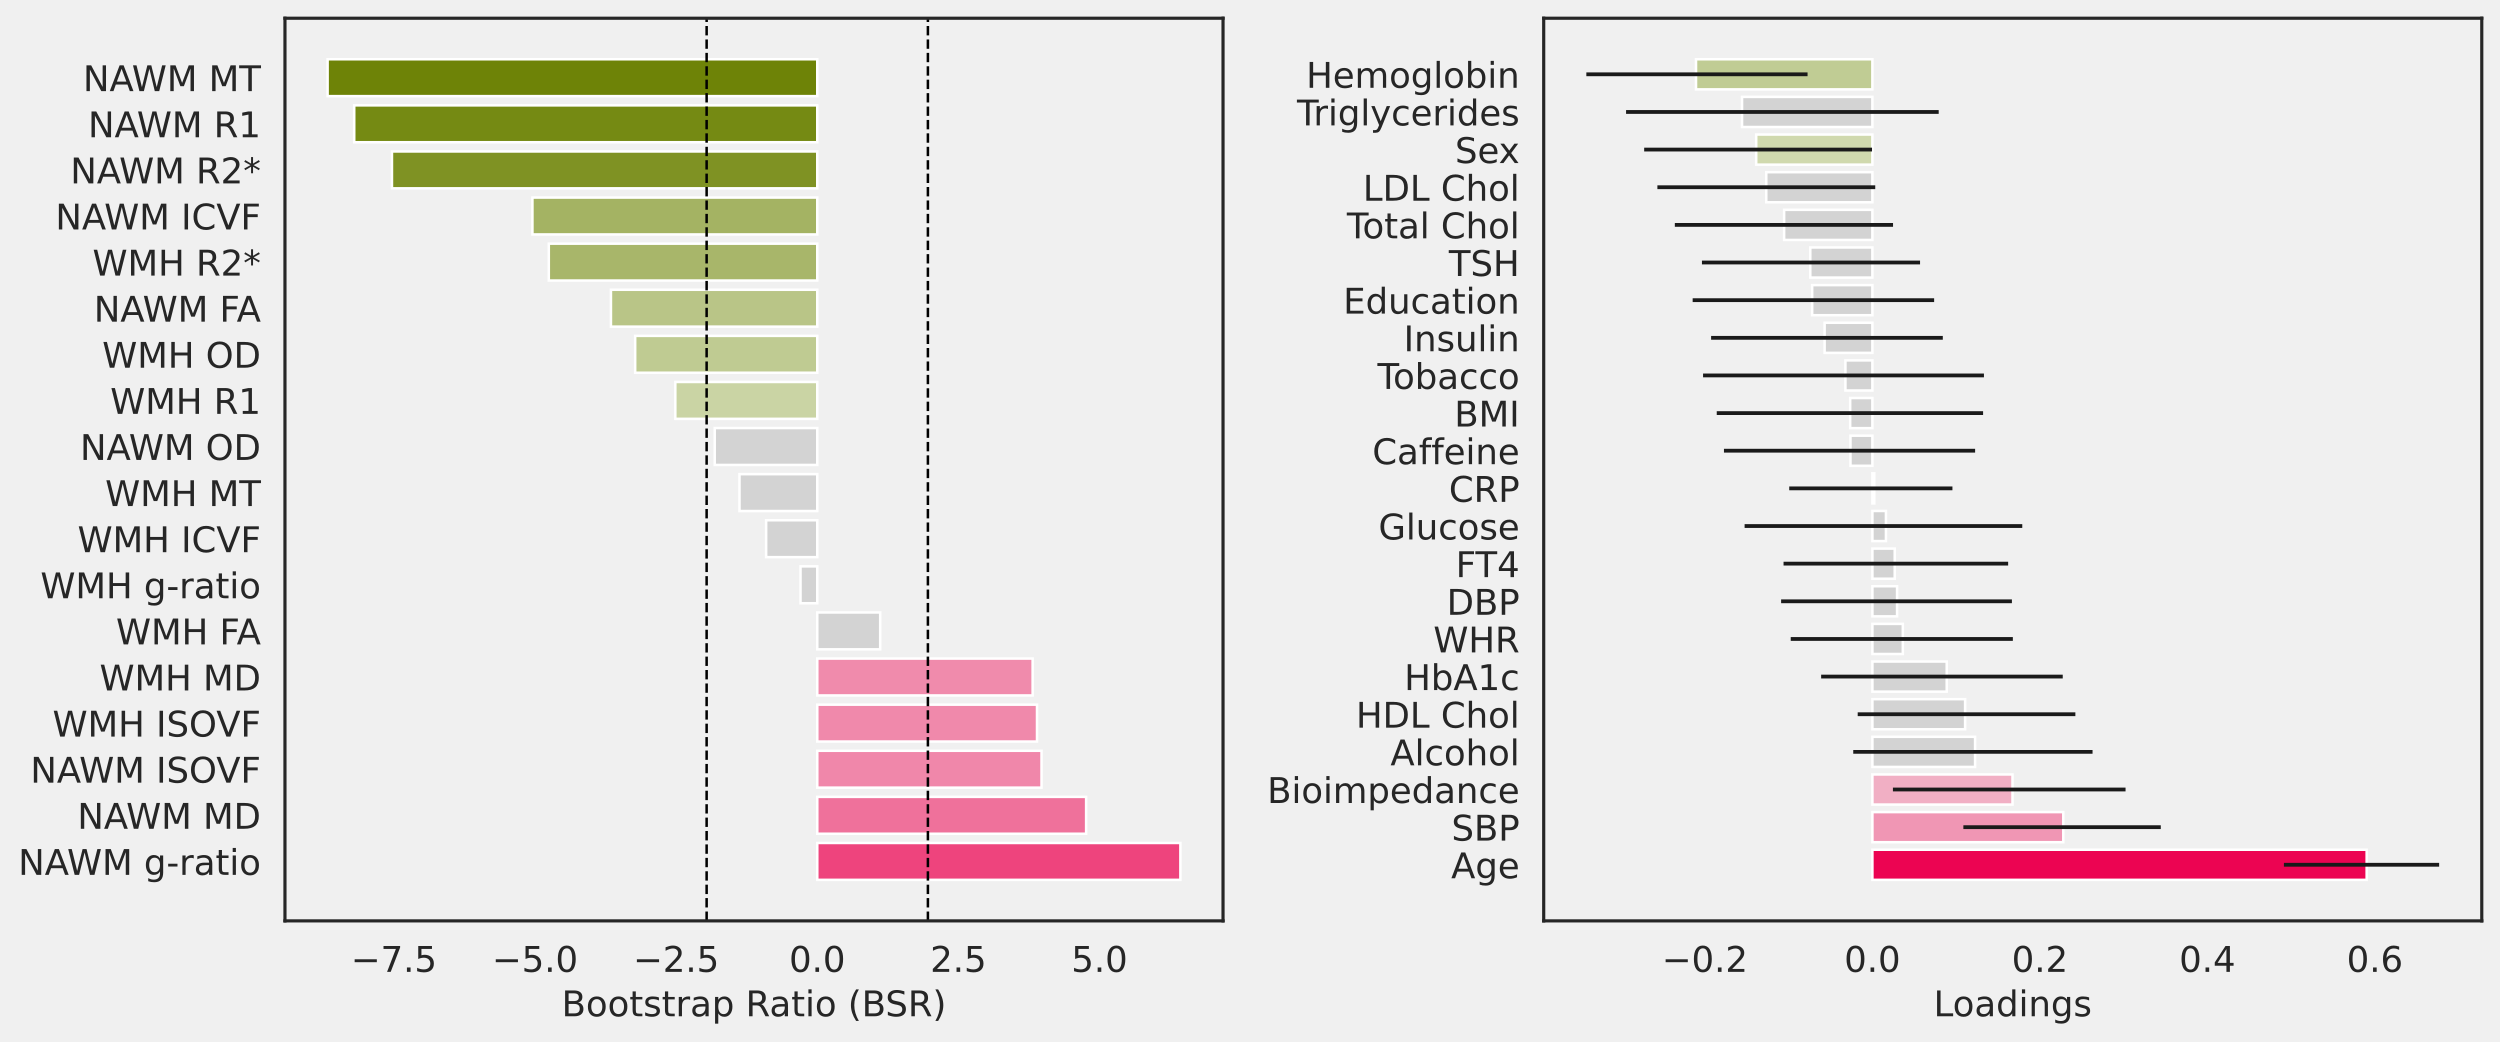
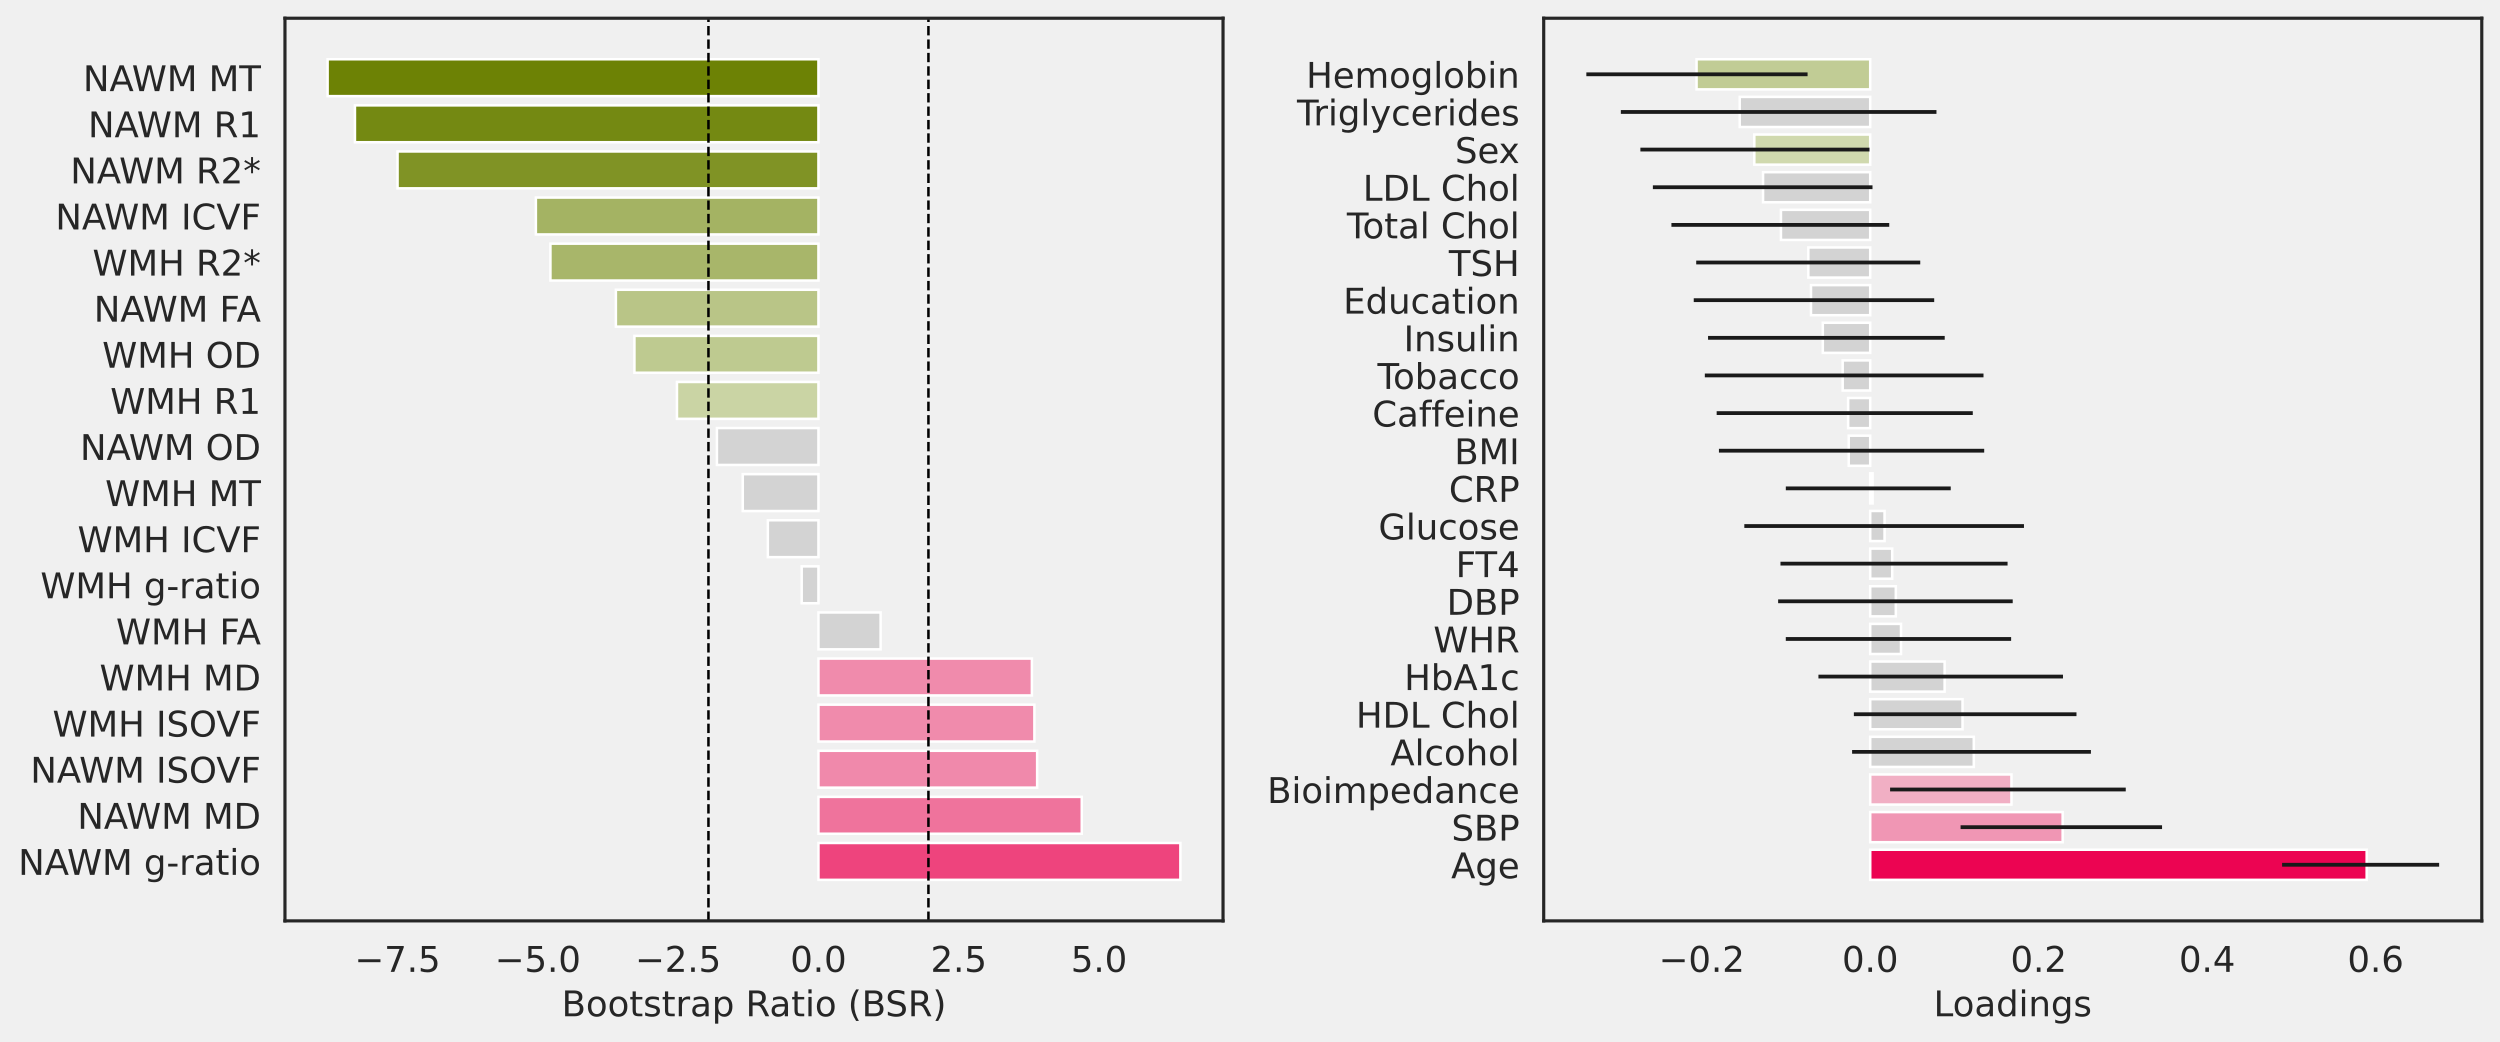
<svg xmlns="http://www.w3.org/2000/svg" width="987.589pt" height="411.579pt" viewBox="0 0 987.589 411.579" version="1.1">
  <defs>
    <style type="text/css">*{stroke-linejoin: round; stroke-linecap: butt}</style>
  </defs>
  <g id="figure_1">
    <g id="patch_1">
      <path d="M 0 411.579  L 987.589 411.579  L 987.589 0  L 0 0  L 0 411.579  z " style="fill: none" />
    </g>
    <g id="axes_1">
      <g id="patch_2">
        <path d="M 112.569 363.78  L 483.139 363.78  L 483.139 7.2  L 112.569 7.2  L 112.569 363.78  z " style="fill: none" />
      </g>
      <g id="matplotlib.axis_1">
        <g id="xtick_1">
          <g id="text_1">
-             <text style="fill: #262626; font: 14px 'DejaVu Sans', sans-serif; text-anchor: middle" x="155.61" y="383.918" transform="rotate(-0 155.6096 383.9178)">−7.5</text>
+             <text style="fill: #262626; font: 14px 'DejaVu Sans', sans-serif; text-anchor: middle" x="157.046" y="383.918" transform="rotate(-0 157.0458 383.9178)">−7.5</text>
          </g>
        </g>
        <g id="xtick_2">
          <g id="text_2">
-             <text style="fill: #262626; font: 14px 'DejaVu Sans', sans-serif; text-anchor: middle" x="211.356" y="383.918" transform="rotate(-0 211.356 383.9178)">−5.0</text>
+             <text style="fill: #262626; font: 14px 'DejaVu Sans', sans-serif; text-anchor: middle" x="212.468" y="383.918" transform="rotate(-0 212.4681 383.9178)">−5.0</text>
          </g>
        </g>
        <g id="xtick_3">
          <g id="text_3">
-             <text style="fill: #262626; font: 14px 'DejaVu Sans', sans-serif; text-anchor: middle" x="267.102" y="383.918" transform="rotate(-0 267.1023 383.9178)">−2.5</text>
+             <text style="fill: #262626; font: 14px 'DejaVu Sans', sans-serif; text-anchor: middle" x="267.89" y="383.918" transform="rotate(-0 267.8904 383.9178)">−2.5</text>
          </g>
        </g>
        <g id="xtick_4">
          <g id="text_4">
-             <text style="fill: #262626; font: 14px 'DejaVu Sans', sans-serif; text-anchor: middle" x="322.849" y="383.918" transform="rotate(-0 322.8486 383.9178)">0.0</text>
+             <text style="fill: #262626; font: 14px 'DejaVu Sans', sans-serif; text-anchor: middle" x="323.313" y="383.918" transform="rotate(-0 323.3127 383.9178)">0.0</text>
          </g>
        </g>
        <g id="xtick_5">
          <g id="text_5">
-             <text style="fill: #262626; font: 14px 'DejaVu Sans', sans-serif; text-anchor: middle" x="378.595" y="383.918" transform="rotate(-0 378.595 383.9178)">2.5</text>
+             <text style="fill: #262626; font: 14px 'DejaVu Sans', sans-serif; text-anchor: middle" x="378.735" y="383.918" transform="rotate(-0 378.735 383.9178)">2.5</text>
          </g>
        </g>
        <g id="xtick_6">
          <g id="text_6">
-             <text style="fill: #262626; font: 14px 'DejaVu Sans', sans-serif; text-anchor: middle" x="434.341" y="383.918" transform="rotate(-0 434.3413 383.9178)">5.0</text>
+             <text style="fill: #262626; font: 14px 'DejaVu Sans', sans-serif; text-anchor: middle" x="434.157" y="383.918" transform="rotate(-0 434.1572 383.9178)">5.0</text>
          </g>
        </g>
        <g id="text_7">
          <text style="fill: #262626; font: 14px 'DejaVu Sans', sans-serif; text-anchor: middle" x="297.854" y="401.467" transform="rotate(-0 297.8544 401.4672)">Bootstrap Ratio (BSR)</text>
        </g>
      </g>
      <g id="matplotlib.axis_2">
        <g id="ytick_1">
          <g id="text_8">
            <text style="fill: #262626; font: 14px 'DejaVu Sans', sans-serif; text-anchor: end" x="103.069" y="345.606" transform="rotate(-0 103.0694 345.6061)">NAWM g-ratio</text>
          </g>
        </g>
        <g id="ytick_2">
          <g id="text_9">
            <text style="fill: #262626; font: 14px 'DejaVu Sans', sans-serif; text-anchor: end" x="103.069" y="327.395" transform="rotate(-0 103.0694 327.3947)">NAWM MD</text>
          </g>
        </g>
        <g id="ytick_3">
          <g id="text_10">
            <text style="fill: #262626; font: 14px 'DejaVu Sans', sans-serif; text-anchor: end" x="103.069" y="309.183" transform="rotate(-0 103.0694 309.1833)">NAWM ISOVF</text>
          </g>
        </g>
        <g id="ytick_4">
          <g id="text_11">
            <text style="fill: #262626; font: 14px 'DejaVu Sans', sans-serif; text-anchor: end" x="103.069" y="290.972" transform="rotate(-0 103.0694 290.9718)">WMH ISOVF</text>
          </g>
        </g>
        <g id="ytick_5">
          <g id="text_12">
            <text style="fill: #262626; font: 14px 'DejaVu Sans', sans-serif; text-anchor: end" x="103.069" y="272.76" transform="rotate(-0 103.0694 272.7604)">WMH MD</text>
          </g>
        </g>
        <g id="ytick_6">
          <g id="text_13">
            <text style="fill: #262626; font: 14px 'DejaVu Sans', sans-serif; text-anchor: end" x="103.069" y="254.549" transform="rotate(-0 103.0694 254.5489)">WMH FA</text>
          </g>
        </g>
        <g id="ytick_7">
          <g id="text_14">
            <text style="fill: #262626; font: 14px 'DejaVu Sans', sans-serif; text-anchor: end" x="103.069" y="236.338" transform="rotate(-0 103.0694 236.3375)">WMH g-ratio</text>
          </g>
        </g>
        <g id="ytick_8">
          <g id="text_15">
            <text style="fill: #262626; font: 14px 'DejaVu Sans', sans-serif; text-anchor: end" x="103.069" y="218.126" transform="rotate(-0 103.0694 218.1261)">WMH ICVF</text>
          </g>
        </g>
        <g id="ytick_9">
          <g id="text_16">
            <text style="fill: #262626; font: 14px 'DejaVu Sans', sans-serif; text-anchor: end" x="103.069" y="199.915" transform="rotate(-0 103.0694 199.9146)">WMH MT</text>
          </g>
        </g>
        <g id="ytick_10">
          <g id="text_17">
            <text style="fill: #262626; font: 14px 'DejaVu Sans', sans-serif; text-anchor: end" x="103.069" y="181.703" transform="rotate(-0 103.0694 181.7032)">NAWM OD</text>
          </g>
        </g>
        <g id="ytick_11">
          <g id="text_18">
            <text style="fill: #262626; font: 14px 'DejaVu Sans', sans-serif; text-anchor: end" x="103.069" y="163.492" transform="rotate(-0 103.0694 163.4917)">WMH R1</text>
          </g>
        </g>
        <g id="ytick_12">
          <g id="text_19">
            <text style="fill: #262626; font: 14px 'DejaVu Sans', sans-serif; text-anchor: end" x="103.069" y="145.28" transform="rotate(-0 103.0694 145.2803)">WMH OD</text>
          </g>
        </g>
        <g id="ytick_13">
          <g id="text_20">
            <text style="fill: #262626; font: 14px 'DejaVu Sans', sans-serif; text-anchor: end" x="103.069" y="127.069" transform="rotate(-0 103.0694 127.0689)">NAWM FA</text>
          </g>
        </g>
        <g id="ytick_14">
          <g id="text_21">
            <text style="fill: #262626; font: 14px 'DejaVu Sans', sans-serif; text-anchor: end" x="103.069" y="108.857" transform="rotate(-0 103.0694 108.8574)">WMH R2*</text>
          </g>
        </g>
        <g id="ytick_15">
          <g id="text_22">
            <text style="fill: #262626; font: 14px 'DejaVu Sans', sans-serif; text-anchor: end" x="103.069" y="90.646" transform="rotate(-0 103.0694 90.64598)">NAWM ICVF</text>
          </g>
        </g>
        <g id="ytick_16">
          <g id="text_23">
            <text style="fill: #262626; font: 14px 'DejaVu Sans', sans-serif; text-anchor: end" x="103.069" y="72.435" transform="rotate(-0 103.0694 72.43454)">NAWM R2*</text>
          </g>
        </g>
        <g id="ytick_17">
          <g id="text_24">
            <text style="fill: #262626; font: 14px 'DejaVu Sans', sans-serif; text-anchor: end" x="103.069" y="54.223" transform="rotate(-0 103.0694 54.2231)">NAWM R1</text>
          </g>
        </g>
        <g id="ytick_18">
          <g id="text_25">
            <text style="fill: #262626; font: 14px 'DejaVu Sans', sans-serif; text-anchor: end" x="103.069" y="36.012" transform="rotate(-0 103.0694 36.01166)">NAWM MT</text>
          </g>
        </g>
      </g>
      <g id="patch_3">
-         <path d="M 322.849 347.572  L 466.295 347.572  L 466.295 333.003  L 322.849 333.003  z " clip-path="url(#pa002fbd4d9)" style="fill: #ee447d; stroke: #ffffff; stroke-linejoin: miter" />
+         <path d="M 323.313 347.572  L 466.295 347.572  L 466.295 333.003  L 323.313 333.003  z " clip-path="url(#padd8963d4b)" style="fill: #ee447d; stroke: #ffffff; stroke-linejoin: miter" />
      </g>
      <g id="patch_4">
-         <path d="M 322.849 329.36  L 429.06 329.36  L 429.06 314.791  L 322.849 314.791  z " clip-path="url(#pa002fbd4d9)" style="fill: #ef719b; stroke: #ffffff; stroke-linejoin: miter" />
+         <path d="M 323.313 329.36  L 427.334 329.36  L 427.334 314.791  L 323.313 314.791  z " clip-path="url(#padd8963d4b)" style="fill: #ef739c; stroke: #ffffff; stroke-linejoin: miter" />
      </g>
      <g id="patch_5">
-         <path d="M 322.849 311.149  L 411.44 311.149  L 411.44 296.58  L 322.849 296.58  z " clip-path="url(#pa002fbd4d9)" style="fill: #f087aa; stroke: #ffffff; stroke-linejoin: miter" />
+         <path d="M 323.313 311.149  L 409.713 311.149  L 409.713 296.58  L 323.313 296.58  z " clip-path="url(#padd8963d4b)" style="fill: #f089ab; stroke: #ffffff; stroke-linejoin: miter" />
      </g>
      <g id="patch_6">
-         <path d="M 322.849 292.937  L 409.66 292.937  L 409.66 278.368  L 322.849 278.368  z " clip-path="url(#pa002fbd4d9)" style="fill: #f089ab; stroke: #ffffff; stroke-linejoin: miter" />
+         <path d="M 323.313 292.937  L 408.624 292.937  L 408.624 278.368  L 323.313 278.368  z " clip-path="url(#padd8963d4b)" style="fill: #f08bac; stroke: #ffffff; stroke-linejoin: miter" />
      </g>
      <g id="patch_7">
-         <path d="M 322.849 274.726  L 407.93 274.726  L 407.93 260.157  L 322.849 260.157  z " clip-path="url(#pa002fbd4d9)" style="fill: #f08bac; stroke: #ffffff; stroke-linejoin: miter" />
+         <path d="M 323.313 274.726  L 407.631 274.726  L 407.631 260.157  L 323.313 260.157  z " clip-path="url(#padd8963d4b)" style="fill: #f08bac; stroke: #ffffff; stroke-linejoin: miter" />
      </g>
      <g id="patch_8">
-         <path d="M 322.849 256.515  L 347.708 256.515  L 347.708 241.945  L 322.849 241.945  z " clip-path="url(#pa002fbd4d9)" style="fill: #d3d3d3; stroke: #ffffff; stroke-linejoin: miter" />
+         <path d="M 323.313 256.515  L 347.876 256.515  L 347.876 241.945  L 323.313 241.945  z " clip-path="url(#padd8963d4b)" style="fill: #d3d3d3; stroke: #ffffff; stroke-linejoin: miter" />
      </g>
      <g id="patch_9">
-         <path d="M 322.849 238.303  L 316.228 238.303  L 316.228 223.734  L 322.849 223.734  z " clip-path="url(#pa002fbd4d9)" style="fill: #d3d3d3; stroke: #ffffff; stroke-linejoin: miter" />
+         <path d="M 323.313 238.303  L 316.693 238.303  L 316.693 223.734  L 323.313 223.734  z " clip-path="url(#padd8963d4b)" style="fill: #d3d3d3; stroke: #ffffff; stroke-linejoin: miter" />
      </g>
      <g id="patch_10">
-         <path d="M 322.849 220.092  L 302.658 220.092  L 302.658 205.523  L 322.849 205.523  z " clip-path="url(#pa002fbd4d9)" style="fill: #d3d3d3; stroke: #ffffff; stroke-linejoin: miter" />
+         <path d="M 323.313 220.092  L 303.322 220.092  L 303.322 205.523  L 323.313 205.523  z " clip-path="url(#padd8963d4b)" style="fill: #d3d3d3; stroke: #ffffff; stroke-linejoin: miter" />
      </g>
      <g id="patch_11">
-         <path d="M 322.849 201.88  L 292.122 201.88  L 292.122 187.311  L 322.849 187.311  z " clip-path="url(#pa002fbd4d9)" style="fill: #d3d3d3; stroke: #ffffff; stroke-linejoin: miter" />
+         <path d="M 323.313 201.88  L 293.419 201.88  L 293.419 187.311  L 323.313 187.311  z " clip-path="url(#padd8963d4b)" style="fill: #d3d3d3; stroke: #ffffff; stroke-linejoin: miter" />
      </g>
      <g id="patch_12">
-         <path d="M 322.849 183.669  L 282.335 183.669  L 282.335 169.1  L 322.849 169.1  z " clip-path="url(#pa002fbd4d9)" style="fill: #d3d3d3; stroke: #ffffff; stroke-linejoin: miter" />
+         <path d="M 323.313 183.669  L 283.204 183.669  L 283.204 169.1  L 323.313 169.1  z " clip-path="url(#padd8963d4b)" style="fill: #d3d3d3; stroke: #ffffff; stroke-linejoin: miter" />
      </g>
      <g id="patch_13">
-         <path d="M 322.849 165.457  L 266.77 165.457  L 266.77 150.888  L 322.849 150.888  z " clip-path="url(#pa002fbd4d9)" style="fill: #cad4a4; stroke: #ffffff; stroke-linejoin: miter" />
+         <path d="M 323.313 165.457  L 267.421 165.457  L 267.421 150.888  L 323.313 150.888  z " clip-path="url(#padd8963d4b)" style="fill: #cad4a4; stroke: #ffffff; stroke-linejoin: miter" />
      </g>
      <g id="patch_14">
-         <path d="M 322.849 147.246  L 250.915 147.246  L 250.915 132.677  L 322.849 132.677  z " clip-path="url(#pa002fbd4d9)" style="fill: #bfcb92; stroke: #ffffff; stroke-linejoin: miter" />
+         <path d="M 323.313 147.246  L 250.615 147.246  L 250.615 132.677  L 323.313 132.677  z " clip-path="url(#padd8963d4b)" style="fill: #beca90; stroke: #ffffff; stroke-linejoin: miter" />
      </g>
      <g id="patch_15">
-         <path d="M 322.849 129.035  L 241.341 129.035  L 241.341 114.465  L 322.849 114.465  z " clip-path="url(#pa002fbd4d9)" style="fill: #b9c587; stroke: #ffffff; stroke-linejoin: miter" />
+         <path d="M 323.313 129.035  L 243.288 129.035  L 243.288 114.465  L 323.313 114.465  z " clip-path="url(#padd8963d4b)" style="fill: #b9c587; stroke: #ffffff; stroke-linejoin: miter" />
      </g>
      <g id="patch_16">
-         <path d="M 322.849 110.823  L 216.793 110.823  L 216.793 96.254  L 322.849 96.254  z " clip-path="url(#pa002fbd4d9)" style="fill: #a8b66a; stroke: #ffffff; stroke-linejoin: miter" />
+         <path d="M 323.313 110.823  L 217.433 110.823  L 217.433 96.254  L 323.313 96.254  z " clip-path="url(#padd8963d4b)" style="fill: #a8b66a; stroke: #ffffff; stroke-linejoin: miter" />
      </g>
      <g id="patch_17">
-         <path d="M 322.849 92.612  L 210.322 92.612  L 210.322 78.043  L 322.849 78.043  z " clip-path="url(#pa002fbd4d9)" style="fill: #a4b363; stroke: #ffffff; stroke-linejoin: miter" />
+         <path d="M 323.313 92.612  L 211.687 92.612  L 211.687 78.043  L 323.313 78.043  z " clip-path="url(#padd8963d4b)" style="fill: #a4b363; stroke: #ffffff; stroke-linejoin: miter" />
      </g>
      <g id="patch_18">
-         <path d="M 322.849 74.4  L 154.832 74.4  L 154.832 59.831  L 322.849 59.831  z " clip-path="url(#pa002fbd4d9)" style="fill: #7f9223; stroke: #ffffff; stroke-linejoin: miter" />
+         <path d="M 323.313 74.4  L 157.044 74.4  L 157.044 59.831  L 323.313 59.831  z " clip-path="url(#padd8963d4b)" style="fill: #809325; stroke: #ffffff; stroke-linejoin: miter" />
      </g>
      <g id="patch_19">
-         <path d="M 322.849 56.189  L 139.929 56.189  L 139.929 41.62  L 322.849 41.62  z " clip-path="url(#pa002fbd4d9)" style="fill: #758a13; stroke: #ffffff; stroke-linejoin: miter" />
+         <path d="M 323.313 56.189  L 140.213 56.189  L 140.213 41.62  L 323.313 41.62  z " clip-path="url(#padd8963d4b)" style="fill: #748912; stroke: #ffffff; stroke-linejoin: miter" />
      </g>
      <g id="patch_20">
-         <path d="M 322.849 37.977  L 129.413 37.977  L 129.413 23.408  L 322.849 23.408  z " clip-path="url(#pa002fbd4d9)" style="fill: #6e8307; stroke: #ffffff; stroke-linejoin: miter" />
+         <path d="M 323.313 37.977  L 129.413 37.977  L 129.413 23.408  L 323.313 23.408  z " clip-path="url(#padd8963d4b)" style="fill: #6d8205; stroke: #ffffff; stroke-linejoin: miter" />
      </g>
      <g id="line2d_1">
-         <path d="M 366.554 363.78  L 366.554 7.2  " clip-path="url(#pa002fbd4d9)" style="fill: none; stroke-dasharray: 3.7,1.6; stroke-dashoffset: 0; stroke: #000000" />
+         <path d="M 366.764 363.78  L 366.764 7.2  " clip-path="url(#padd8963d4b)" style="fill: none; stroke-dasharray: 3.7,1.6; stroke-dashoffset: 0; stroke: #000000" />
      </g>
      <g id="line2d_2">
-         <path d="M 279.144 363.78  L 279.144 7.2  " clip-path="url(#pa002fbd4d9)" style="fill: none; stroke-dasharray: 3.7,1.6; stroke-dashoffset: 0; stroke: #000000" />
+         <path d="M 279.862 363.78  L 279.862 7.2  " clip-path="url(#padd8963d4b)" style="fill: none; stroke-dasharray: 3.7,1.6; stroke-dashoffset: 0; stroke: #000000" />
      </g>
      <g id="patch_21">
        <path d="M 112.569 363.78  L 112.569 7.2  " style="fill: none; stroke: #262626; stroke-width: 1.25; stroke-linejoin: miter; stroke-linecap: square" />
      </g>
      <g id="patch_22">
        <path d="M 483.139 363.78  L 483.139 7.2  " style="fill: none; stroke: #262626; stroke-width: 1.25; stroke-linejoin: miter; stroke-linecap: square" />
      </g>
      <g id="patch_23">
        <path d="M 112.569 363.78  L 483.139 363.78  " style="fill: none; stroke: #262626; stroke-width: 1.25; stroke-linejoin: miter; stroke-linecap: square" />
      </g>
      <g id="patch_24">
        <path d="M 112.569 7.2  L 483.139 7.2  " style="fill: none; stroke: #262626; stroke-width: 1.25; stroke-linejoin: miter; stroke-linecap: square" />
      </g>
    </g>
    <g id="axes_2">
      <g id="patch_25">
        <path d="M 609.819 363.78  L 980.389 363.78  L 980.389 7.2  L 609.819 7.2  L 609.819 363.78  z " style="fill: none" />
      </g>
      <g id="matplotlib.axis_3">
        <g id="xtick_7">
          <g id="text_26">
-             <text style="fill: #262626; font: 14px 'DejaVu Sans', sans-serif; text-anchor: middle" x="673.492" y="383.918" transform="rotate(-0 673.4915 383.9178)">−0.2</text>
+             <text style="fill: #262626; font: 14px 'DejaVu Sans', sans-serif; text-anchor: middle" x="672.25" y="383.918" transform="rotate(-0 672.2503 383.9178)">−0.2</text>
          </g>
        </g>
        <g id="xtick_8">
          <g id="text_27">
-             <text style="fill: #262626; font: 14px 'DejaVu Sans', sans-serif; text-anchor: middle" x="739.659" y="383.918" transform="rotate(-0 739.6587 383.9178)">0.0</text>
+             <text style="fill: #262626; font: 14px 'DejaVu Sans', sans-serif; text-anchor: middle" x="738.803" y="383.918" transform="rotate(-0 738.8032 383.9178)">0.0</text>
          </g>
        </g>
        <g id="xtick_9">
          <g id="text_28">
-             <text style="fill: #262626; font: 14px 'DejaVu Sans', sans-serif; text-anchor: middle" x="805.826" y="383.918" transform="rotate(-0 805.8258 383.9178)">0.2</text>
+             <text style="fill: #262626; font: 14px 'DejaVu Sans', sans-serif; text-anchor: middle" x="805.356" y="383.918" transform="rotate(-0 805.3561 383.9178)">0.2</text>
          </g>
        </g>
        <g id="xtick_10">
          <g id="text_29">
-             <text style="fill: #262626; font: 14px 'DejaVu Sans', sans-serif; text-anchor: middle" x="871.993" y="383.918" transform="rotate(-0 871.9929 383.9178)">0.4</text>
+             <text style="fill: #262626; font: 14px 'DejaVu Sans', sans-serif; text-anchor: middle" x="871.909" y="383.918" transform="rotate(-0 871.909 383.9178)">0.4</text>
          </g>
        </g>
        <g id="xtick_11">
          <g id="text_30">
-             <text style="fill: #262626; font: 14px 'DejaVu Sans', sans-serif; text-anchor: middle" x="938.16" y="383.918" transform="rotate(-0 938.1601 383.9178)">0.6</text>
+             <text style="fill: #262626; font: 14px 'DejaVu Sans', sans-serif; text-anchor: middle" x="938.462" y="383.918" transform="rotate(-0 938.4619 383.9178)">0.6</text>
          </g>
        </g>
        <g id="text_31">
          <text style="fill: #262626; font: 14px 'DejaVu Sans', sans-serif; text-anchor: middle" x="795.104" y="401.467" transform="rotate(-0 795.1044 401.4672)">Loadings</text>
        </g>
      </g>
      <g id="matplotlib.axis_4">
        <g id="ytick_19">
          <g id="text_32">
            <text style="fill: #262626; font: 14px 'DejaVu Sans', sans-serif; text-anchor: end" x="600.319" y="34.675" transform="rotate(-0 600.3194 34.67504)">Hemoglobin</text>
          </g>
        </g>
        <g id="ytick_20">
          <g id="text_33">
            <text style="fill: #262626; font: 14px 'DejaVu Sans', sans-serif; text-anchor: end" x="600.319" y="49.545" transform="rotate(-0 600.3194 49.54494)">Triglycerides</text>
          </g>
        </g>
        <g id="ytick_21">
          <g id="text_34">
            <text style="fill: #262626; font: 14px 'DejaVu Sans', sans-serif; text-anchor: end" x="600.319" y="64.415" transform="rotate(-0 600.3194 64.41483)">Sex</text>
          </g>
        </g>
        <g id="ytick_22">
          <g id="text_35">
            <text style="fill: #262626; font: 14px 'DejaVu Sans', sans-serif; text-anchor: end" x="600.319" y="79.285" transform="rotate(-0 600.3194 79.28472)">LDL Chol</text>
          </g>
        </g>
        <g id="ytick_23">
          <g id="text_36">
            <text style="fill: #262626; font: 14px 'DejaVu Sans', sans-serif; text-anchor: end" x="600.319" y="94.155" transform="rotate(-0 600.3194 94.15461)">Total Chol</text>
          </g>
        </g>
        <g id="ytick_24">
          <g id="text_37">
            <text style="fill: #262626; font: 14px 'DejaVu Sans', sans-serif; text-anchor: end" x="600.319" y="109.025" transform="rotate(-0 600.3194 109.0245)">TSH</text>
          </g>
        </g>
        <g id="ytick_25">
          <g id="text_38">
            <text style="fill: #262626; font: 14px 'DejaVu Sans', sans-serif; text-anchor: end" x="600.319" y="123.894" transform="rotate(-0 600.3194 123.8944)">Education</text>
          </g>
        </g>
        <g id="ytick_26">
          <g id="text_39">
            <text style="fill: #262626; font: 14px 'DejaVu Sans', sans-serif; text-anchor: end" x="600.319" y="138.764" transform="rotate(-0 600.3194 138.7643)">Insulin</text>
          </g>
        </g>
        <g id="ytick_27">
          <g id="text_40">
            <text style="fill: #262626; font: 14px 'DejaVu Sans', sans-serif; text-anchor: end" x="600.319" y="153.634" transform="rotate(-0 600.3194 153.6342)">Tobacco</text>
          </g>
        </g>
        <g id="ytick_28">
          <g id="text_41">
-             <text style="fill: #262626; font: 14px 'DejaVu Sans', sans-serif; text-anchor: end" x="600.319" y="168.504" transform="rotate(-0 600.3194 168.5041)">BMI</text>
+             <text style="fill: #262626; font: 14px 'DejaVu Sans', sans-serif; text-anchor: end" x="600.319" y="168.504" transform="rotate(-0 600.3194 168.5041)">Caffeine</text>
          </g>
        </g>
        <g id="ytick_29">
          <g id="text_42">
-             <text style="fill: #262626; font: 14px 'DejaVu Sans', sans-serif; text-anchor: end" x="600.319" y="183.374" transform="rotate(-0 600.3194 183.374)">Caffeine</text>
+             <text style="fill: #262626; font: 14px 'DejaVu Sans', sans-serif; text-anchor: end" x="600.319" y="183.374" transform="rotate(-0 600.3194 183.374)">BMI</text>
          </g>
        </g>
        <g id="ytick_30">
          <g id="text_43">
            <text style="fill: #262626; font: 14px 'DejaVu Sans', sans-serif; text-anchor: end" x="600.319" y="198.244" transform="rotate(-0 600.3194 198.2439)">CRP</text>
          </g>
        </g>
        <g id="ytick_31">
          <g id="text_44">
            <text style="fill: #262626; font: 14px 'DejaVu Sans', sans-serif; text-anchor: end" x="600.319" y="213.114" transform="rotate(-0 600.3194 213.1137)">Glucose</text>
          </g>
        </g>
        <g id="ytick_32">
          <g id="text_45">
            <text style="fill: #262626; font: 14px 'DejaVu Sans', sans-serif; text-anchor: end" x="600.319" y="227.984" transform="rotate(-0 600.3194 227.9836)">FT4</text>
          </g>
        </g>
        <g id="ytick_33">
          <g id="text_46">
            <text style="fill: #262626; font: 14px 'DejaVu Sans', sans-serif; text-anchor: end" x="600.319" y="242.854" transform="rotate(-0 600.3194 242.8535)">DBP</text>
          </g>
        </g>
        <g id="ytick_34">
          <g id="text_47">
            <text style="fill: #262626; font: 14px 'DejaVu Sans', sans-serif; text-anchor: end" x="600.319" y="257.723" transform="rotate(-0 600.3194 257.7234)">WHR</text>
          </g>
        </g>
        <g id="ytick_35">
          <g id="text_48">
            <text style="fill: #262626; font: 14px 'DejaVu Sans', sans-serif; text-anchor: end" x="600.319" y="272.593" transform="rotate(-0 600.3194 272.5933)">HbA1c</text>
          </g>
        </g>
        <g id="ytick_36">
          <g id="text_49">
            <text style="fill: #262626; font: 14px 'DejaVu Sans', sans-serif; text-anchor: end" x="600.319" y="287.463" transform="rotate(-0 600.3194 287.4632)">HDL Chol</text>
          </g>
        </g>
        <g id="ytick_37">
          <g id="text_50">
            <text style="fill: #262626; font: 14px 'DejaVu Sans', sans-serif; text-anchor: end" x="600.319" y="302.333" transform="rotate(-0 600.3194 302.3331)">Alcohol</text>
          </g>
        </g>
        <g id="ytick_38">
          <g id="text_51">
            <text style="fill: #262626; font: 14px 'DejaVu Sans', sans-serif; text-anchor: end" x="600.319" y="317.203" transform="rotate(-0 600.3194 317.203)">Bioimpedance</text>
          </g>
        </g>
        <g id="ytick_39">
          <g id="text_52">
            <text style="fill: #262626; font: 14px 'DejaVu Sans', sans-serif; text-anchor: end" x="600.319" y="332.073" transform="rotate(-0 600.3194 332.0729)">SBP</text>
          </g>
        </g>
        <g id="ytick_40">
          <g id="text_53">
            <text style="fill: #262626; font: 14px 'DejaVu Sans', sans-serif; text-anchor: end" x="600.319" y="346.943" transform="rotate(-0 600.3194 346.9428)">Age</text>
          </g>
        </g>
      </g>
      <g id="patch_26">
-         <path d="M 739.659 23.408  L 669.98 23.408  L 669.98 35.304  L 739.659 35.304  z " clip-path="url(#p530cb15e1d)" style="fill: #c0cc94; stroke: #ffffff; stroke-linejoin: miter" />
+         <path d="M 738.803 23.408  L 670.196 23.408  L 670.196 35.304  L 738.803 35.304  z " clip-path="url(#p58ab55a9f7)" style="fill: #c1cc95; stroke: #ffffff; stroke-linejoin: miter" />
      </g>
      <g id="patch_27">
-         <path d="M 739.659 38.278  L 688.165 38.278  L 688.165 50.174  L 739.659 50.174  z " clip-path="url(#p530cb15e1d)" style="fill: #d3d3d3; stroke: #ffffff; stroke-linejoin: miter" />
+         <path d="M 738.803 38.278  L 687.251 38.278  L 687.251 50.174  L 738.803 50.174  z " clip-path="url(#p58ab55a9f7)" style="fill: #d3d3d3; stroke: #ffffff; stroke-linejoin: miter" />
      </g>
      <g id="patch_28">
-         <path d="M 739.659 53.148  L 693.765 53.148  L 693.765 65.044  L 739.659 65.044  z " clip-path="url(#p530cb15e1d)" style="fill: #d0d9ae; stroke: #ffffff; stroke-linejoin: miter" />
+         <path d="M 738.803 53.148  L 693.01 53.148  L 693.01 65.044  L 738.803 65.044  z " clip-path="url(#p58ab55a9f7)" style="fill: #d0d9ae; stroke: #ffffff; stroke-linejoin: miter" />
      </g>
      <g id="patch_29">
-         <path d="M 739.659 68.018  L 697.738 68.018  L 697.738 79.914  L 739.659 79.914  z " clip-path="url(#p530cb15e1d)" style="fill: #d3d3d3; stroke: #ffffff; stroke-linejoin: miter" />
+         <path d="M 738.803 68.018  L 696.47 68.018  L 696.47 79.914  L 738.803 79.914  z " clip-path="url(#p58ab55a9f7)" style="fill: #d3d3d3; stroke: #ffffff; stroke-linejoin: miter" />
      </g>
      <g id="patch_30">
-         <path d="M 739.659 82.888  L 704.792 82.888  L 704.792 94.784  L 739.659 94.784  z " clip-path="url(#p530cb15e1d)" style="fill: #d3d3d3; stroke: #ffffff; stroke-linejoin: miter" />
+         <path d="M 738.803 82.888  L 703.539 82.888  L 703.539 94.784  L 738.803 94.784  z " clip-path="url(#p58ab55a9f7)" style="fill: #d3d3d3; stroke: #ffffff; stroke-linejoin: miter" />
      </g>
      <g id="patch_31">
-         <path d="M 739.659 97.758  L 715.128 97.758  L 715.128 109.654  L 739.659 109.654  z " clip-path="url(#p530cb15e1d)" style="fill: #d3d3d3; stroke: #ffffff; stroke-linejoin: miter" />
+         <path d="M 738.803 97.758  L 714.352 97.758  L 714.352 109.654  L 738.803 109.654  z " clip-path="url(#p58ab55a9f7)" style="fill: #d3d3d3; stroke: #ffffff; stroke-linejoin: miter" />
      </g>
      <g id="patch_32">
-         <path d="M 739.659 112.628  L 715.867 112.628  L 715.867 124.523  L 739.659 124.523  z " clip-path="url(#p530cb15e1d)" style="fill: #d3d3d3; stroke: #ffffff; stroke-linejoin: miter" />
+         <path d="M 738.803 112.628  L 715.4 112.628  L 715.4 124.523  L 738.803 124.523  z " clip-path="url(#p58ab55a9f7)" style="fill: #d3d3d3; stroke: #ffffff; stroke-linejoin: miter" />
      </g>
      <g id="patch_33">
-         <path d="M 739.659 127.497  L 720.785 127.497  L 720.785 139.393  L 739.659 139.393  z " clip-path="url(#p530cb15e1d)" style="fill: #d3d3d3; stroke: #ffffff; stroke-linejoin: miter" />
+         <path d="M 738.803 127.497  L 720.071 127.497  L 720.071 139.393  L 738.803 139.393  z " clip-path="url(#p58ab55a9f7)" style="fill: #d3d3d3; stroke: #ffffff; stroke-linejoin: miter" />
      </g>
      <g id="patch_34">
-         <path d="M 739.659 142.367  L 729.006 142.367  L 729.006 154.263  L 739.659 154.263  z " clip-path="url(#p530cb15e1d)" style="fill: #d3d3d3; stroke: #ffffff; stroke-linejoin: miter" />
+         <path d="M 738.803 142.367  L 727.922 142.367  L 727.922 154.263  L 738.803 154.263  z " clip-path="url(#p58ab55a9f7)" style="fill: #d3d3d3; stroke: #ffffff; stroke-linejoin: miter" />
      </g>
      <g id="patch_35">
-         <path d="M 739.659 157.237  L 730.885 157.237  L 730.885 169.133  L 739.659 169.133  z " clip-path="url(#p530cb15e1d)" style="fill: #d3d3d3; stroke: #ffffff; stroke-linejoin: miter" />
+         <path d="M 738.803 157.237  L 730.089 157.237  L 730.089 169.133  L 738.803 169.133  z " clip-path="url(#p58ab55a9f7)" style="fill: #d3d3d3; stroke: #ffffff; stroke-linejoin: miter" />
      </g>
      <g id="patch_36">
-         <path d="M 739.659 172.107  L 730.995 172.107  L 730.995 184.003  L 739.659 184.003  z " clip-path="url(#p530cb15e1d)" style="fill: #d3d3d3; stroke: #ffffff; stroke-linejoin: miter" />
+         <path d="M 738.803 172.107  L 730.304 172.107  L 730.304 184.003  L 738.803 184.003  z " clip-path="url(#p58ab55a9f7)" style="fill: #d3d3d3; stroke: #ffffff; stroke-linejoin: miter" />
      </g>
      <g id="patch_37">
-         <path d="M 739.659 186.977  L 740.405 186.977  L 740.405 198.873  L 739.659 198.873  z " clip-path="url(#p530cb15e1d)" style="fill: #d3d3d3; stroke: #ffffff; stroke-linejoin: miter" />
+         <path d="M 738.803 186.977  L 739.737 186.977  L 739.737 198.873  L 738.803 198.873  z " clip-path="url(#p58ab55a9f7)" style="fill: #d3d3d3; stroke: #ffffff; stroke-linejoin: miter" />
      </g>
      <g id="patch_38">
-         <path d="M 739.659 201.847  L 745.019 201.847  L 745.019 213.743  L 739.659 213.743  z " clip-path="url(#p530cb15e1d)" style="fill: #d3d3d3; stroke: #ffffff; stroke-linejoin: miter" />
+         <path d="M 738.803 201.847  L 744.472 201.847  L 744.472 213.743  L 738.803 213.743  z " clip-path="url(#p58ab55a9f7)" style="fill: #d3d3d3; stroke: #ffffff; stroke-linejoin: miter" />
      </g>
      <g id="patch_39">
-         <path d="M 739.659 216.717  L 748.485 216.717  L 748.485 228.613  L 739.659 228.613  z " clip-path="url(#p530cb15e1d)" style="fill: #d3d3d3; stroke: #ffffff; stroke-linejoin: miter" />
+         <path d="M 738.803 216.717  L 747.484 216.717  L 747.484 228.613  L 738.803 228.613  z " clip-path="url(#p58ab55a9f7)" style="fill: #d3d3d3; stroke: #ffffff; stroke-linejoin: miter" />
      </g>
      <g id="patch_40">
-         <path d="M 739.659 231.587  L 749.419 231.587  L 749.419 243.483  L 739.659 243.483  z " clip-path="url(#p530cb15e1d)" style="fill: #d3d3d3; stroke: #ffffff; stroke-linejoin: miter" />
+         <path d="M 738.803 231.587  L 748.917 231.587  L 748.917 243.483  L 738.803 243.483  z " clip-path="url(#p58ab55a9f7)" style="fill: #d3d3d3; stroke: #ffffff; stroke-linejoin: miter" />
      </g>
      <g id="patch_41">
-         <path d="M 739.659 246.457  L 751.678 246.457  L 751.678 258.352  L 739.659 258.352  z " clip-path="url(#p530cb15e1d)" style="fill: #d3d3d3; stroke: #ffffff; stroke-linejoin: miter" />
+         <path d="M 738.803 246.457  L 750.971 246.457  L 750.971 258.352  L 738.803 258.352  z " clip-path="url(#p58ab55a9f7)" style="fill: #d3d3d3; stroke: #ffffff; stroke-linejoin: miter" />
      </g>
      <g id="patch_42">
-         <path d="M 739.659 261.326  L 769.023 261.326  L 769.023 273.222  L 739.659 273.222  z " clip-path="url(#p530cb15e1d)" style="fill: #d3d3d3; stroke: #ffffff; stroke-linejoin: miter" />
+         <path d="M 738.803 261.326  L 768.195 261.326  L 768.195 273.222  L 738.803 273.222  z " clip-path="url(#p58ab55a9f7)" style="fill: #d3d3d3; stroke: #ffffff; stroke-linejoin: miter" />
      </g>
      <g id="patch_43">
-         <path d="M 739.659 276.196  L 776.288 276.196  L 776.288 288.092  L 739.659 288.092  z " clip-path="url(#p530cb15e1d)" style="fill: #d3d3d3; stroke: #ffffff; stroke-linejoin: miter" />
+         <path d="M 738.803 276.196  L 775.278 276.196  L 775.278 288.092  L 738.803 288.092  z " clip-path="url(#p58ab55a9f7)" style="fill: #d3d3d3; stroke: #ffffff; stroke-linejoin: miter" />
      </g>
      <g id="patch_44">
-         <path d="M 739.659 291.066  L 780.23 291.066  L 780.23 302.962  L 739.659 302.962  z " clip-path="url(#p530cb15e1d)" style="fill: #d3d3d3; stroke: #ffffff; stroke-linejoin: miter" />
+         <path d="M 738.803 291.066  L 779.714 291.066  L 779.714 302.962  L 738.803 302.962  z " clip-path="url(#p58ab55a9f7)" style="fill: #d3d3d3; stroke: #ffffff; stroke-linejoin: miter" />
      </g>
      <g id="patch_45">
-         <path d="M 739.659 305.936  L 795.014 305.936  L 795.014 317.832  L 739.659 317.832  z " clip-path="url(#p530cb15e1d)" style="fill: #f1afc4; stroke: #ffffff; stroke-linejoin: miter" />
+         <path d="M 738.803 305.936  L 794.595 305.936  L 794.595 317.832  L 738.803 317.832  z " clip-path="url(#p58ab55a9f7)" style="fill: #f1afc4; stroke: #ffffff; stroke-linejoin: miter" />
      </g>
      <g id="patch_46">
-         <path d="M 739.659 320.806  L 815.074 320.806  L 815.074 332.702  L 739.659 332.702  z " clip-path="url(#p530cb15e1d)" style="fill: #f096b4; stroke: #ffffff; stroke-linejoin: miter" />
+         <path d="M 738.803 320.806  L 814.828 320.806  L 814.828 332.702  L 738.803 332.702  z " clip-path="url(#p58ab55a9f7)" style="fill: #f096b4; stroke: #ffffff; stroke-linejoin: miter" />
      </g>
      <g id="patch_47">
-         <path d="M 739.659 335.676  L 934.918 335.676  L 934.918 347.572  L 739.659 347.572  z " clip-path="url(#p530cb15e1d)" style="fill: #ec0452; stroke: #ffffff; stroke-linejoin: miter" />
+         <path d="M 738.803 335.676  L 934.925 335.676  L 934.925 347.572  L 738.803 347.572  z " clip-path="url(#p58ab55a9f7)" style="fill: #ec0452; stroke: #ffffff; stroke-linejoin: miter" />
      </g>
      <g id="LineCollection_1">
-         <path d="M 626.663 29.356  L 714.05 29.356  " clip-path="url(#p530cb15e1d)" style="fill: none; stroke: #1a1a1a; stroke-width: 1.5" />
-         <path d="M 642.355 44.226  L 765.854 44.226  " clip-path="url(#p530cb15e1d)" style="fill: none; stroke: #1a1a1a; stroke-width: 1.5" />
-         <path d="M 649.507 59.096  L 739.517 59.096  " clip-path="url(#p530cb15e1d)" style="fill: none; stroke: #1a1a1a; stroke-width: 1.5" />
-         <path d="M 654.728 73.966  L 740.787 73.966  " clip-path="url(#p530cb15e1d)" style="fill: none; stroke: #1a1a1a; stroke-width: 1.5" />
-         <path d="M 661.62 88.836  L 747.819 88.836  " clip-path="url(#p530cb15e1d)" style="fill: none; stroke: #1a1a1a; stroke-width: 1.5" />
-         <path d="M 672.328 103.706  L 758.492 103.706  " clip-path="url(#p530cb15e1d)" style="fill: none; stroke: #1a1a1a; stroke-width: 1.5" />
-         <path d="M 668.66 118.575  L 764.053 118.575  " clip-path="url(#p530cb15e1d)" style="fill: none; stroke: #1a1a1a; stroke-width: 1.5" />
-         <path d="M 675.947 133.445  L 767.477 133.445  " clip-path="url(#p530cb15e1d)" style="fill: none; stroke: #1a1a1a; stroke-width: 1.5" />
-         <path d="M 672.77 148.315  L 783.728 148.315  " clip-path="url(#p530cb15e1d)" style="fill: none; stroke: #1a1a1a; stroke-width: 1.5" />
-         <path d="M 678.175 163.185  L 783.39 163.185  " clip-path="url(#p530cb15e1d)" style="fill: none; stroke: #1a1a1a; stroke-width: 1.5" />
-         <path d="M 681.023 178.055  L 780.242 178.055  " clip-path="url(#p530cb15e1d)" style="fill: none; stroke: #1a1a1a; stroke-width: 1.5" />
-         <path d="M 706.81 192.925  L 771.28 192.925  " clip-path="url(#p530cb15e1d)" style="fill: none; stroke: #1a1a1a; stroke-width: 1.5" />
-         <path d="M 689.181 207.795  L 798.868 207.795  " clip-path="url(#p530cb15e1d)" style="fill: none; stroke: #1a1a1a; stroke-width: 1.5" />
-         <path d="M 704.565 222.665  L 793.289 222.665  " clip-path="url(#p530cb15e1d)" style="fill: none; stroke: #1a1a1a; stroke-width: 1.5" />
-         <path d="M 703.604 237.535  L 794.771 237.535  " clip-path="url(#p530cb15e1d)" style="fill: none; stroke: #1a1a1a; stroke-width: 1.5" />
-         <path d="M 707.403 252.405  L 795.148 252.405  " clip-path="url(#p530cb15e1d)" style="fill: none; stroke: #1a1a1a; stroke-width: 1.5" />
-         <path d="M 719.416 267.274  L 814.855 267.274  " clip-path="url(#p530cb15e1d)" style="fill: none; stroke: #1a1a1a; stroke-width: 1.5" />
-         <path d="M 733.857 282.144  L 819.845 282.144  " clip-path="url(#p530cb15e1d)" style="fill: none; stroke: #1a1a1a; stroke-width: 1.5" />
-         <path d="M 732.096 297.014  L 826.63 297.014  " clip-path="url(#p530cb15e1d)" style="fill: none; stroke: #1a1a1a; stroke-width: 1.5" />
-         <path d="M 747.769 311.884  L 839.668 311.884  " clip-path="url(#p530cb15e1d)" style="fill: none; stroke: #1a1a1a; stroke-width: 1.5" />
-         <path d="M 775.6 326.754  L 853.584 326.754  " clip-path="url(#p530cb15e1d)" style="fill: none; stroke: #1a1a1a; stroke-width: 1.5" />
-         <path d="M 902.223 341.624  L 963.545 341.624  " clip-path="url(#p530cb15e1d)" style="fill: none; stroke: #1a1a1a; stroke-width: 1.5" />
+         <path d="M 626.663 29.356  L 714.057 29.356  " clip-path="url(#p58ab55a9f7)" style="fill: none; stroke: #1a1a1a; stroke-width: 1.5" />
+         <path d="M 640.289 44.226  L 764.971 44.226  " clip-path="url(#p58ab55a9f7)" style="fill: none; stroke: #1a1a1a; stroke-width: 1.5" />
+         <path d="M 648.01 59.096  L 738.521 59.096  " clip-path="url(#p58ab55a9f7)" style="fill: none; stroke: #1a1a1a; stroke-width: 1.5" />
+         <path d="M 652.943 73.966  L 739.706 73.966  " clip-path="url(#p58ab55a9f7)" style="fill: none; stroke: #1a1a1a; stroke-width: 1.5" />
+         <path d="M 660.271 88.836  L 746.318 88.836  " clip-path="url(#p58ab55a9f7)" style="fill: none; stroke: #1a1a1a; stroke-width: 1.5" />
+         <path d="M 670.064 103.706  L 758.565 103.706  " clip-path="url(#p58ab55a9f7)" style="fill: none; stroke: #1a1a1a; stroke-width: 1.5" />
+         <path d="M 669.088 118.575  L 764.077 118.575  " clip-path="url(#p58ab55a9f7)" style="fill: none; stroke: #1a1a1a; stroke-width: 1.5" />
+         <path d="M 674.739 133.445  L 768.233 133.445  " clip-path="url(#p58ab55a9f7)" style="fill: none; stroke: #1a1a1a; stroke-width: 1.5" />
+         <path d="M 673.466 148.315  L 783.555 148.315  " clip-path="url(#p58ab55a9f7)" style="fill: none; stroke: #1a1a1a; stroke-width: 1.5" />
+         <path d="M 678.143 163.185  L 779.32 163.185  " clip-path="url(#p58ab55a9f7)" style="fill: none; stroke: #1a1a1a; stroke-width: 1.5" />
+         <path d="M 679.038 178.055  L 783.83 178.055  " clip-path="url(#p58ab55a9f7)" style="fill: none; stroke: #1a1a1a; stroke-width: 1.5" />
+         <path d="M 705.46 192.925  L 770.611 192.925  " clip-path="url(#p58ab55a9f7)" style="fill: none; stroke: #1a1a1a; stroke-width: 1.5" />
+         <path d="M 689.068 207.795  L 799.542 207.795  " clip-path="url(#p58ab55a9f7)" style="fill: none; stroke: #1a1a1a; stroke-width: 1.5" />
+         <path d="M 703.349 222.665  L 793.062 222.665  " clip-path="url(#p58ab55a9f7)" style="fill: none; stroke: #1a1a1a; stroke-width: 1.5" />
+         <path d="M 702.426 237.535  L 795.093 237.535  " clip-path="url(#p58ab55a9f7)" style="fill: none; stroke: #1a1a1a; stroke-width: 1.5" />
+         <path d="M 705.45 252.405  L 794.468 252.405  " clip-path="url(#p58ab55a9f7)" style="fill: none; stroke: #1a1a1a; stroke-width: 1.5" />
+         <path d="M 718.346 267.274  L 814.951 267.274  " clip-path="url(#p58ab55a9f7)" style="fill: none; stroke: #1a1a1a; stroke-width: 1.5" />
+         <path d="M 732.339 282.144  L 820.284 282.144  " clip-path="url(#p58ab55a9f7)" style="fill: none; stroke: #1a1a1a; stroke-width: 1.5" />
+         <path d="M 731.644 297.014  L 825.987 297.014  " clip-path="url(#p58ab55a9f7)" style="fill: none; stroke: #1a1a1a; stroke-width: 1.5" />
+         <path d="M 746.651 311.884  L 839.75 311.884  " clip-path="url(#p58ab55a9f7)" style="fill: none; stroke: #1a1a1a; stroke-width: 1.5" />
+         <path d="M 774.496 326.754  L 854.09 326.754  " clip-path="url(#p58ab55a9f7)" style="fill: none; stroke: #1a1a1a; stroke-width: 1.5" />
+         <path d="M 901.51 341.624  L 963.545 341.624  " clip-path="url(#p58ab55a9f7)" style="fill: none; stroke: #1a1a1a; stroke-width: 1.5" />
      </g>
      <g id="patch_48">
        <path d="M 609.819 363.78  L 609.819 7.2  " style="fill: none; stroke: #262626; stroke-width: 1.25; stroke-linejoin: miter; stroke-linecap: square" />
      </g>
      <g id="patch_49">
        <path d="M 980.389 363.78  L 980.389 7.2  " style="fill: none; stroke: #262626; stroke-width: 1.25; stroke-linejoin: miter; stroke-linecap: square" />
      </g>
      <g id="patch_50">
        <path d="M 609.819 363.78  L 980.389 363.78  " style="fill: none; stroke: #262626; stroke-width: 1.25; stroke-linejoin: miter; stroke-linecap: square" />
      </g>
      <g id="patch_51">
        <path d="M 609.819 7.2  L 980.389 7.2  " style="fill: none; stroke: #262626; stroke-width: 1.25; stroke-linejoin: miter; stroke-linecap: square" />
      </g>
    </g>
  </g>
  <defs>
-     <clipPath id="pa002fbd4d9">
+     <clipPath id="padd8963d4b">
      <rect x="112.569" y="7.2" width="370.57" height="356.58" />
    </clipPath>
-     <clipPath id="p530cb15e1d">
+     <clipPath id="p58ab55a9f7">
      <rect x="609.819" y="7.2" width="370.57" height="356.58" />
    </clipPath>
  </defs>
</svg>
